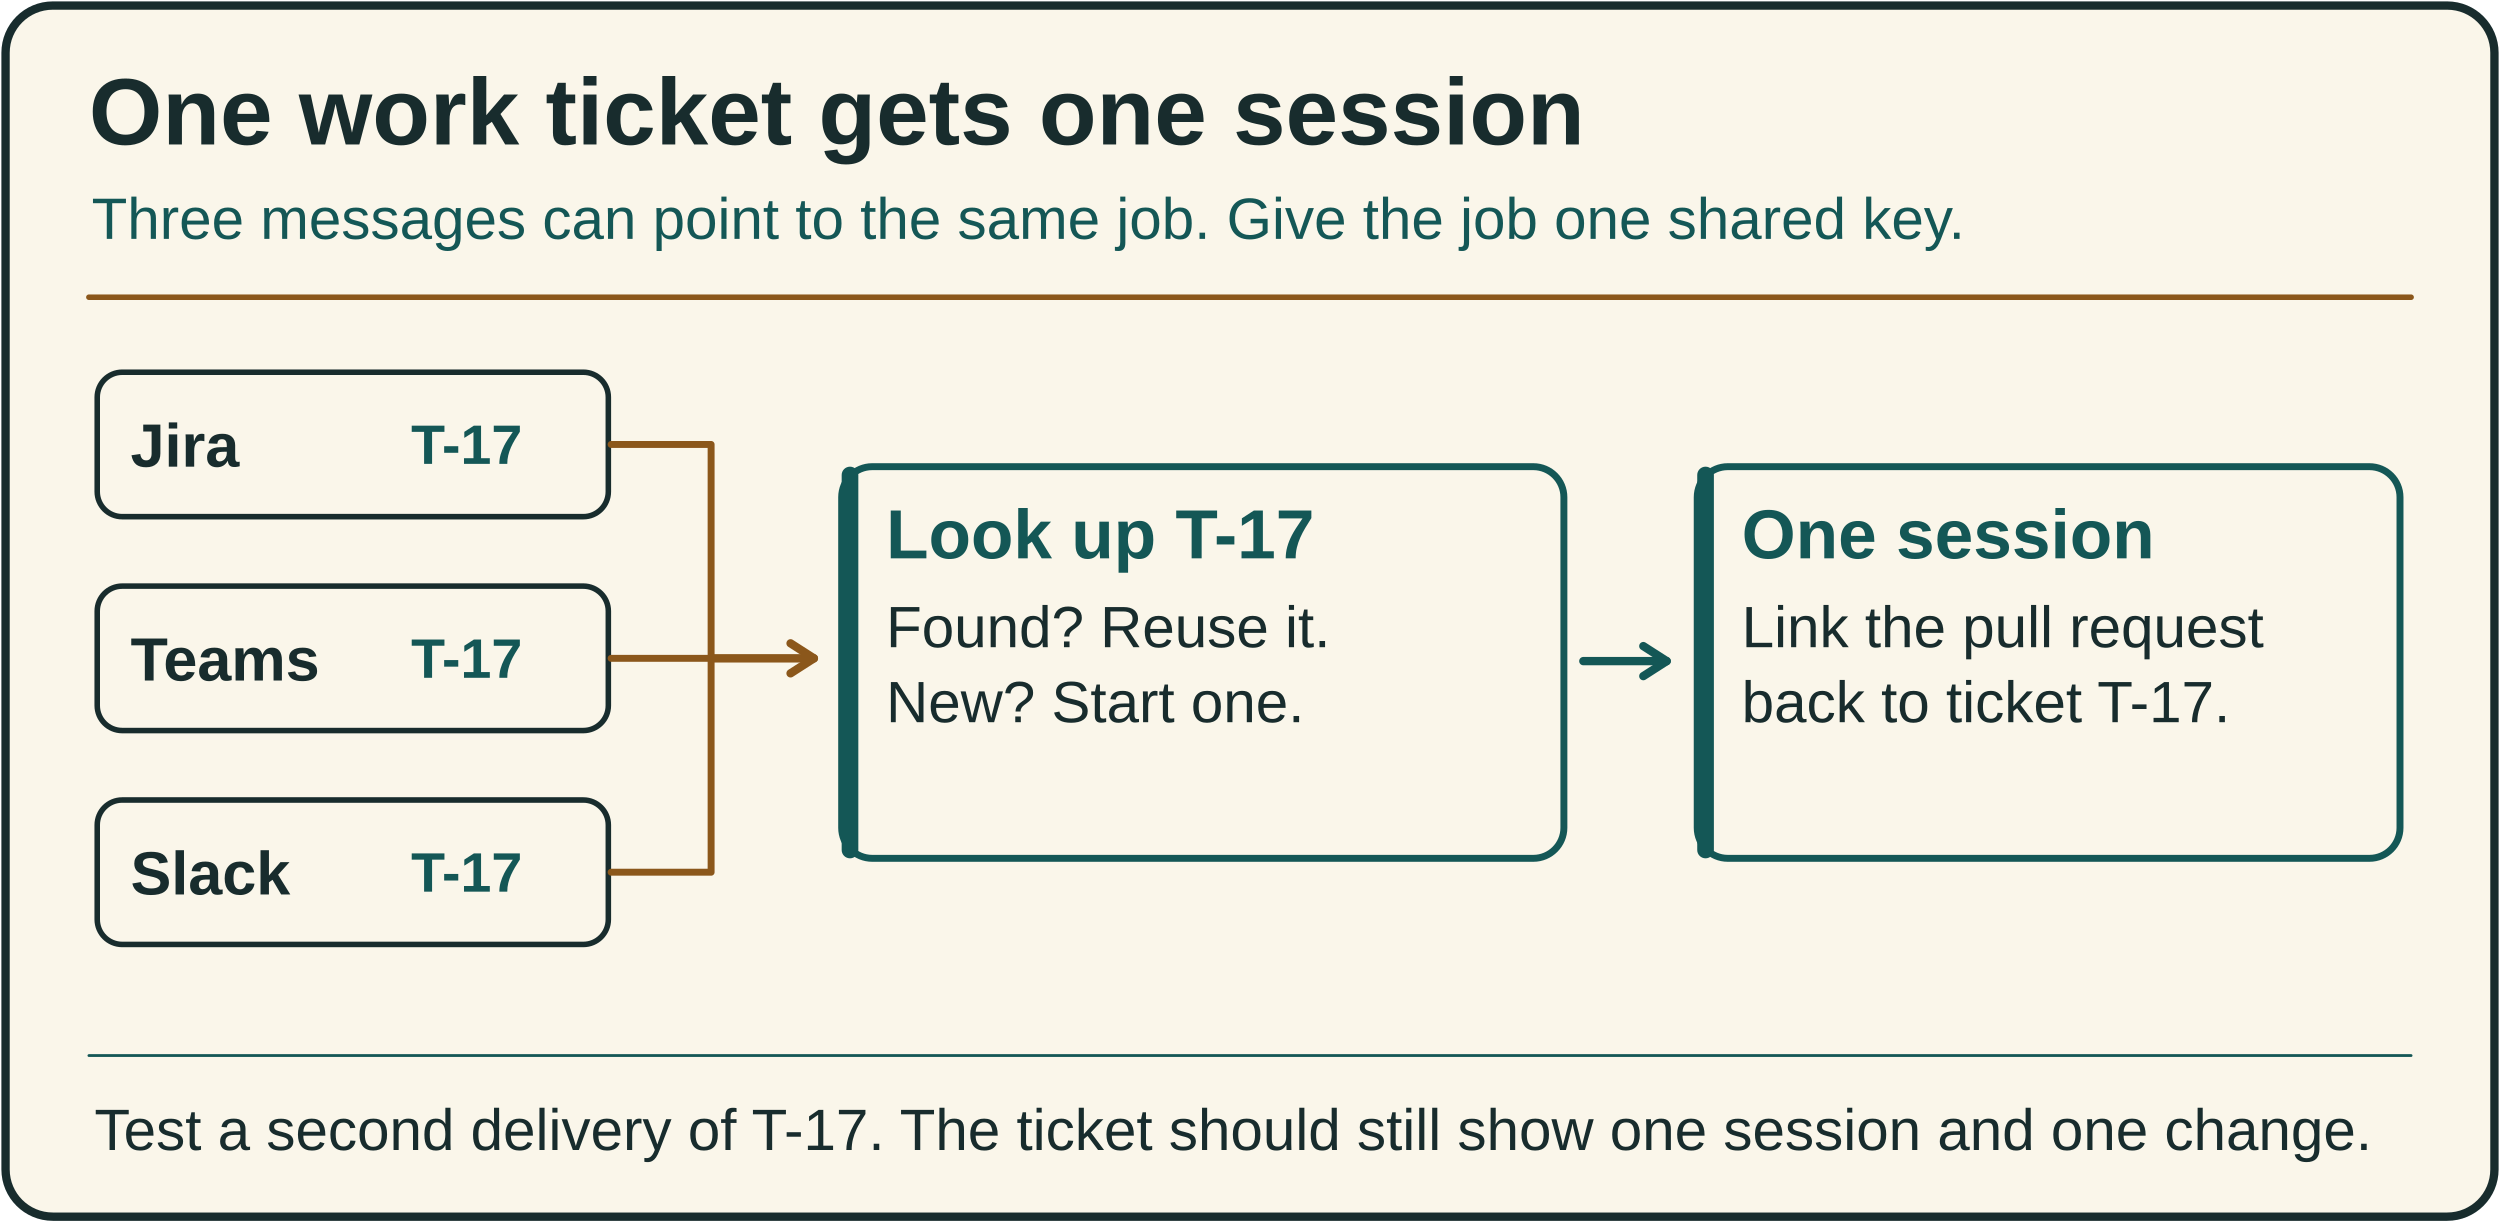
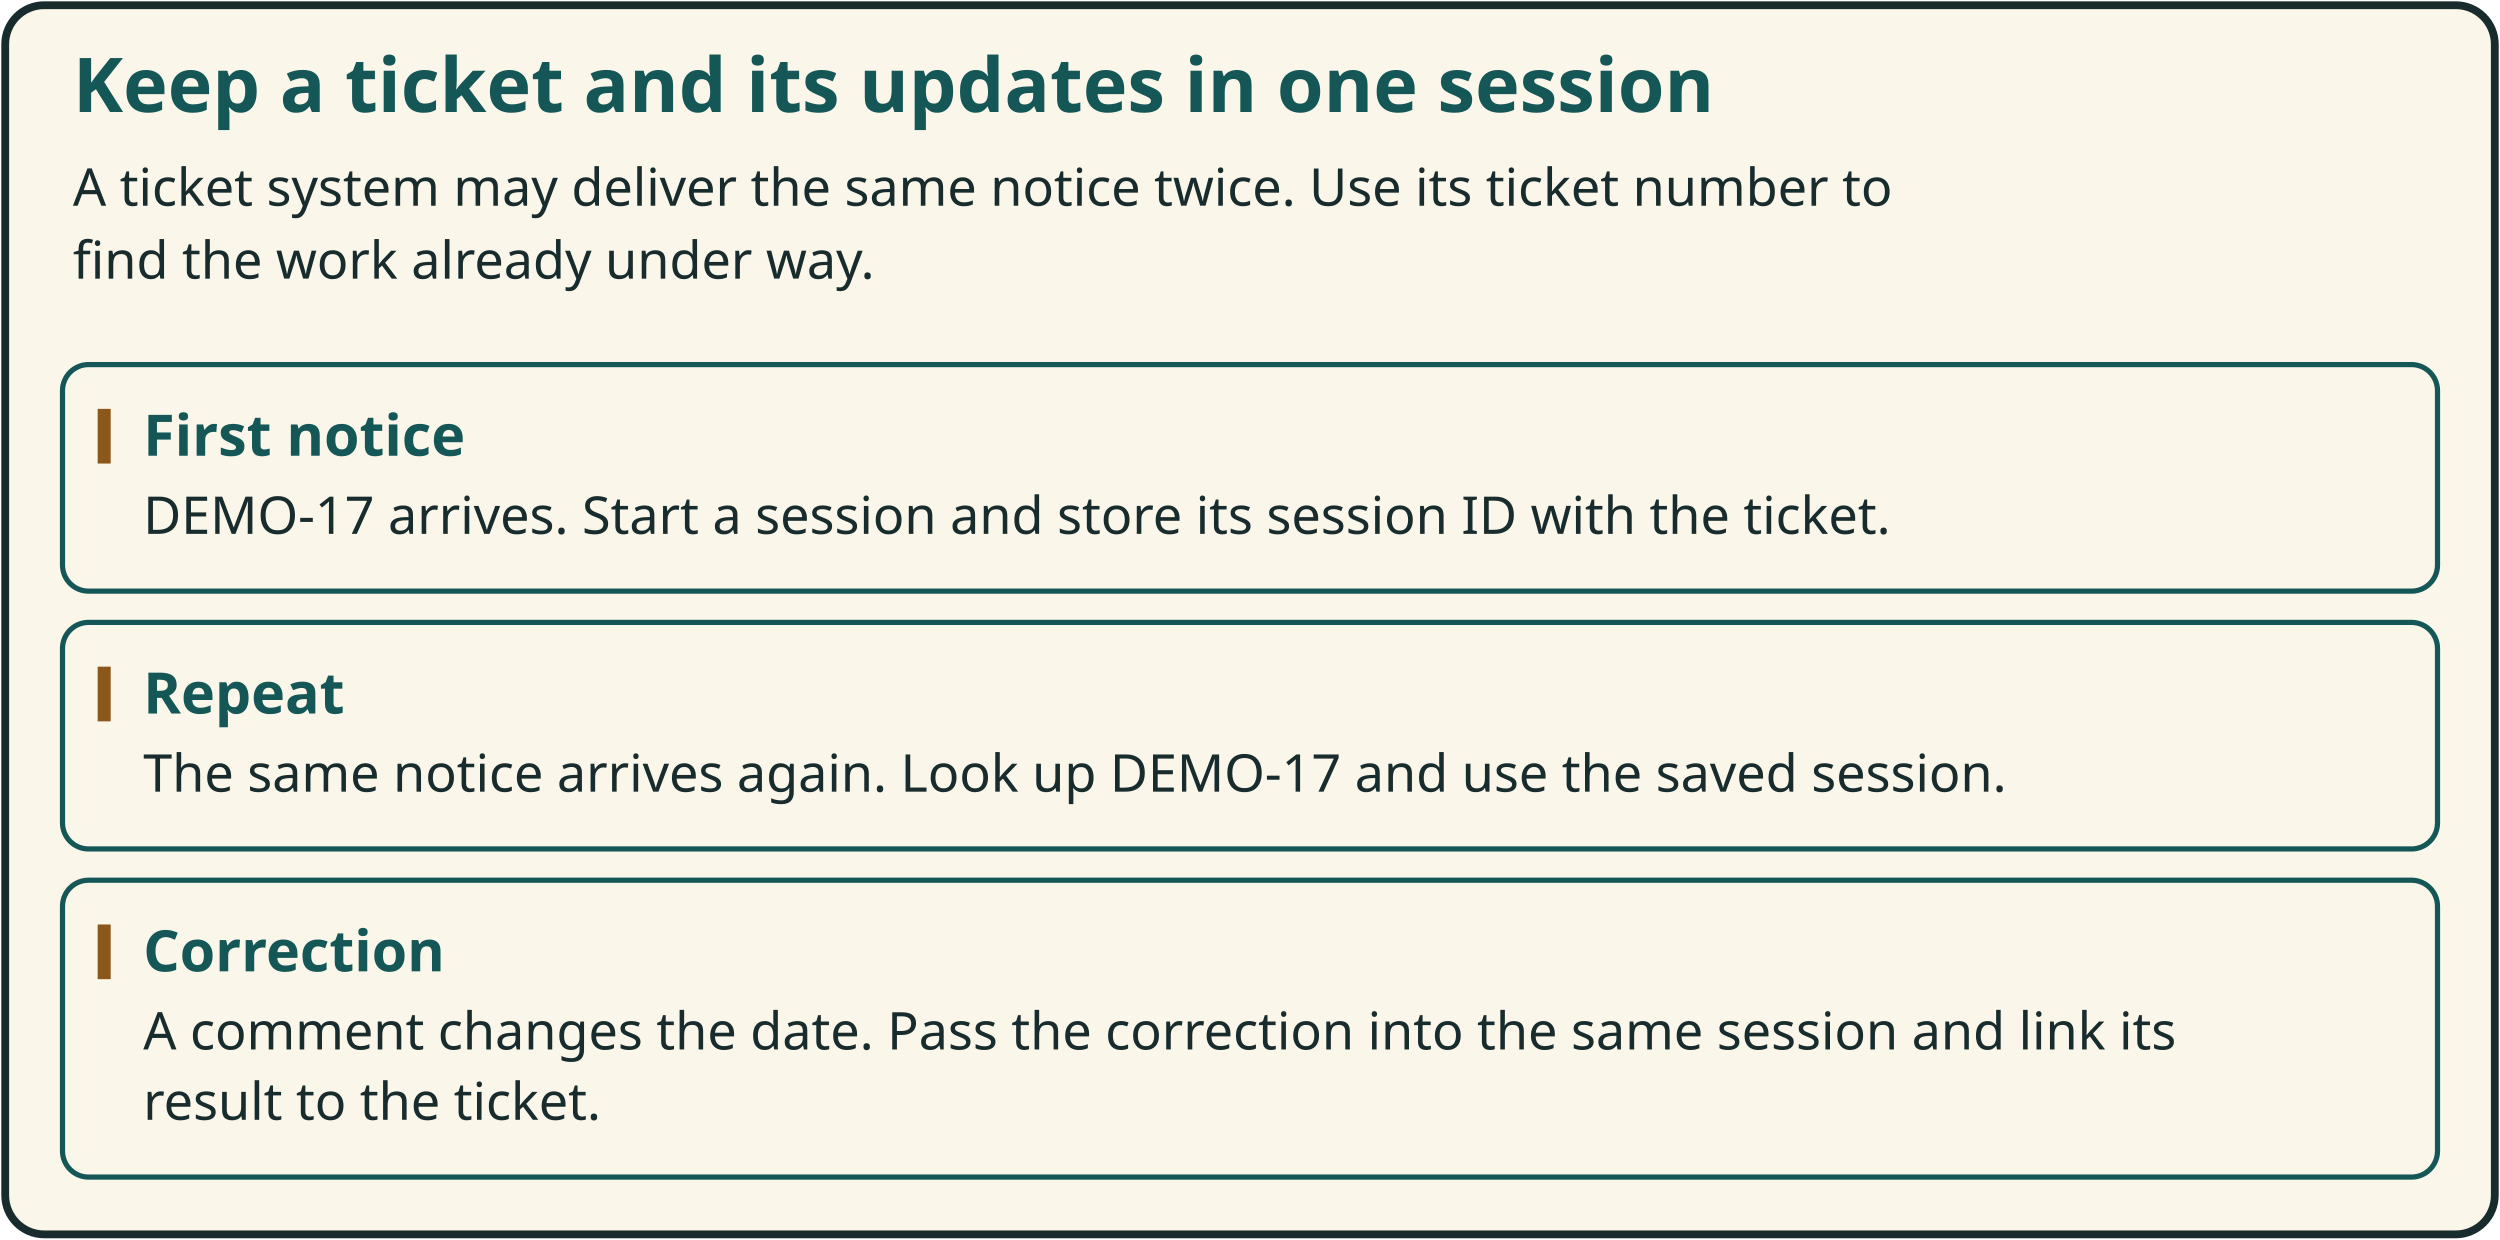
- <svg xmlns="http://www.w3.org/2000/svg" viewBox="0 0 900 440" role="img" aria-labelledby="title description">
-   <rect x="2" y="2" width="896" height="436" rx="17" fill="#faf6ea" stroke="#182c2d" stroke-width="3" />
-   <text x="32" y="52" fill="#182c2d" font-family="Arial, Helvetica, sans-serif" font-size="34" font-weight="700" text-anchor="start">One work ticket gets one session</text>
-   <text x="33" y="86" fill="#145756" font-family="Arial, Helvetica, sans-serif" font-size="21" font-weight="400" text-anchor="start">Three messages can point to the same job. Give the job one shared key.</text>
-   <path d="M32 107H868" fill="none" stroke="#8b571b" stroke-width="2" stroke-linecap="round" stroke-linejoin="round" />
-   <rect x="35" y="134" width="184" height="52" rx="9" fill="#faf6ea" stroke="#182c2d" stroke-width="2" />
-   <text x="47" y="168" fill="#182c2d" font-family="Arial, Helvetica, sans-serif" font-size="22" font-weight="700" text-anchor="start">Jira</text>
-   <text x="148" y="167" fill="#145756" font-family="Arial, Helvetica, sans-serif" font-size="20" font-weight="700" text-anchor="start">T-17</text>
-   <path d="M220 160H256V237" fill="none" stroke="#8b571b" stroke-width="2.5" stroke-linecap="round" stroke-linejoin="round" />
-   <rect x="35" y="211" width="184" height="52" rx="9" fill="#faf6ea" stroke="#182c2d" stroke-width="2" />
-   <text x="47" y="245" fill="#182c2d" font-family="Arial, Helvetica, sans-serif" font-size="22" font-weight="700" text-anchor="start">Teams</text>
-   <text x="148" y="244" fill="#145756" font-family="Arial, Helvetica, sans-serif" font-size="20" font-weight="700" text-anchor="start">T-17</text>
-   <path d="M220 237H256V237" fill="none" stroke="#8b571b" stroke-width="2.5" stroke-linecap="round" stroke-linejoin="round" />
-   <rect x="35" y="288" width="184" height="52" rx="9" fill="#faf6ea" stroke="#182c2d" stroke-width="2" />
-   <text x="47" y="322" fill="#182c2d" font-family="Arial, Helvetica, sans-serif" font-size="22" font-weight="700" text-anchor="start">Slack</text>
-   <text x="148" y="321" fill="#145756" font-family="Arial, Helvetica, sans-serif" font-size="20" font-weight="700" text-anchor="start">T-17</text>
-   <path d="M220 314H256V237" fill="none" stroke="#8b571b" stroke-width="2.5" stroke-linecap="round" stroke-linejoin="round" />
-   <path d="M257 237L293 237" fill="none" stroke="#8b571b" stroke-width="3" stroke-linecap="round" stroke-linejoin="round" />
-   <path d="M284.6 242.4L293 237L284.6 231.6" fill="none" stroke="#8b571b" stroke-width="3" stroke-linecap="round" stroke-linejoin="round" />
-   <rect x="303" y="168" width="260" height="141" rx="11" fill="#faf6ea" stroke="#145756" stroke-width="2.5" />
-   <rect x="303" y="168" width="6" height="141" rx="3" fill="#145756" stroke="#145756" stroke-width="0" />
-   <text x="319" y="201" fill="#145756" font-family="Arial, Helvetica, sans-serif" font-size="25" font-weight="700" text-anchor="start">Look up T-17</text>
-   <text x="319" y="233" fill="#182c2d" font-family="Arial, Helvetica, sans-serif" font-size="21" font-weight="400" text-anchor="start">Found? Reuse it.</text>
-   <text x="319" y="260" fill="#182c2d" font-family="Arial, Helvetica, sans-serif" font-size="21" font-weight="400" text-anchor="start">New? Start one.</text>
-   <path d="M570 238L600 238" fill="none" stroke="#145756" stroke-width="3" stroke-linecap="round" stroke-linejoin="round" />
-   <path d="M591.6 243.4L600 238L591.6 232.6" fill="none" stroke="#145756" stroke-width="3" stroke-linecap="round" stroke-linejoin="round" />
-   <rect x="611" y="168" width="253" height="141" rx="11" fill="#faf6ea" stroke="#145756" stroke-width="2.5" />
-   <rect x="611" y="168" width="6" height="141" rx="3" fill="#145756" stroke="#145756" stroke-width="0" />
-   <text x="627" y="201" fill="#145756" font-family="Arial, Helvetica, sans-serif" font-size="25" font-weight="700" text-anchor="start">One session</text>
-   <text x="627" y="233" fill="#182c2d" font-family="Arial, Helvetica, sans-serif" font-size="21" font-weight="400" text-anchor="start">Link the pull request</text>
-   <text x="627" y="260" fill="#182c2d" font-family="Arial, Helvetica, sans-serif" font-size="21" font-weight="400" text-anchor="start">back to ticket T-17.</text>
-   <path d="M32 380H868" fill="none" stroke="#145756" stroke-width="1" stroke-linecap="round" stroke-linejoin="round" />
-   <text x="34" y="414" fill="#182c2d" font-family="Arial, Helvetica, sans-serif" font-size="21" font-weight="400" text-anchor="start">Test a second delivery of T-17. The ticket should still show one session and one change.</text>
+ <svg xmlns="http://www.w3.org/2000/svg" role="img" aria-labelledby="title desc" viewBox="0 0 960 476" font-family="Verdana, sans-serif">
+   <rect x="2" y="2" width="956" height="472" rx="15" fill="#faf6ea" stroke="#182c2d" stroke-width="3" />
+   <text x="28" y="43" fill="#145756" font-size="29" font-weight="bold">Keep a ticket and its updates in one session</text>
+   <text x="28" y="79" fill="#182c2d" font-size="20">A ticket system may deliver the same notice twice. Use its ticket number to</text>
+   <text x="28" y="107" fill="#182c2d" font-size="20">find the work already under way.</text>
+   <rect x="24" y="140" width="912" height="87" rx="10" fill="#faf6ea" stroke="#145756" stroke-width="2" />
+   <path d="M40 157v21" stroke="#8b571b" stroke-width="5" />
+   <text x="55" y="175" fill="#145756" font-size="22" font-weight="bold">First notice</text>
+   <text x="55" y="205" fill="#182c2d" font-size="20">DEMO-17 arrives. Start a session and store its session ID with the ticket.</text>
+   <rect x="24" y="239" width="912" height="87" rx="10" fill="#faf6ea" stroke="#145756" stroke-width="2" />
+   <path d="M40 256v21" stroke="#8b571b" stroke-width="5" />
+   <text x="55" y="274" fill="#145756" font-size="22" font-weight="bold">Repeat</text>
+   <text x="55" y="304" fill="#182c2d" font-size="20">The same notice arrives again. Look up DEMO-17 and use the saved session.</text>
+   <rect x="24" y="338" width="912" height="114" rx="10" fill="#faf6ea" stroke="#145756" stroke-width="2" />
+   <path d="M40 355v21" stroke="#8b571b" stroke-width="5" />
+   <text x="55" y="373" fill="#145756" font-size="22" font-weight="bold">Correction</text>
+   <text x="55" y="403" fill="#182c2d" font-size="20">A comment changes the date. Pass the correction into the same session and link its</text>
+   <text x="55" y="430" fill="#182c2d" font-size="20">result to the ticket.</text>
</svg>
